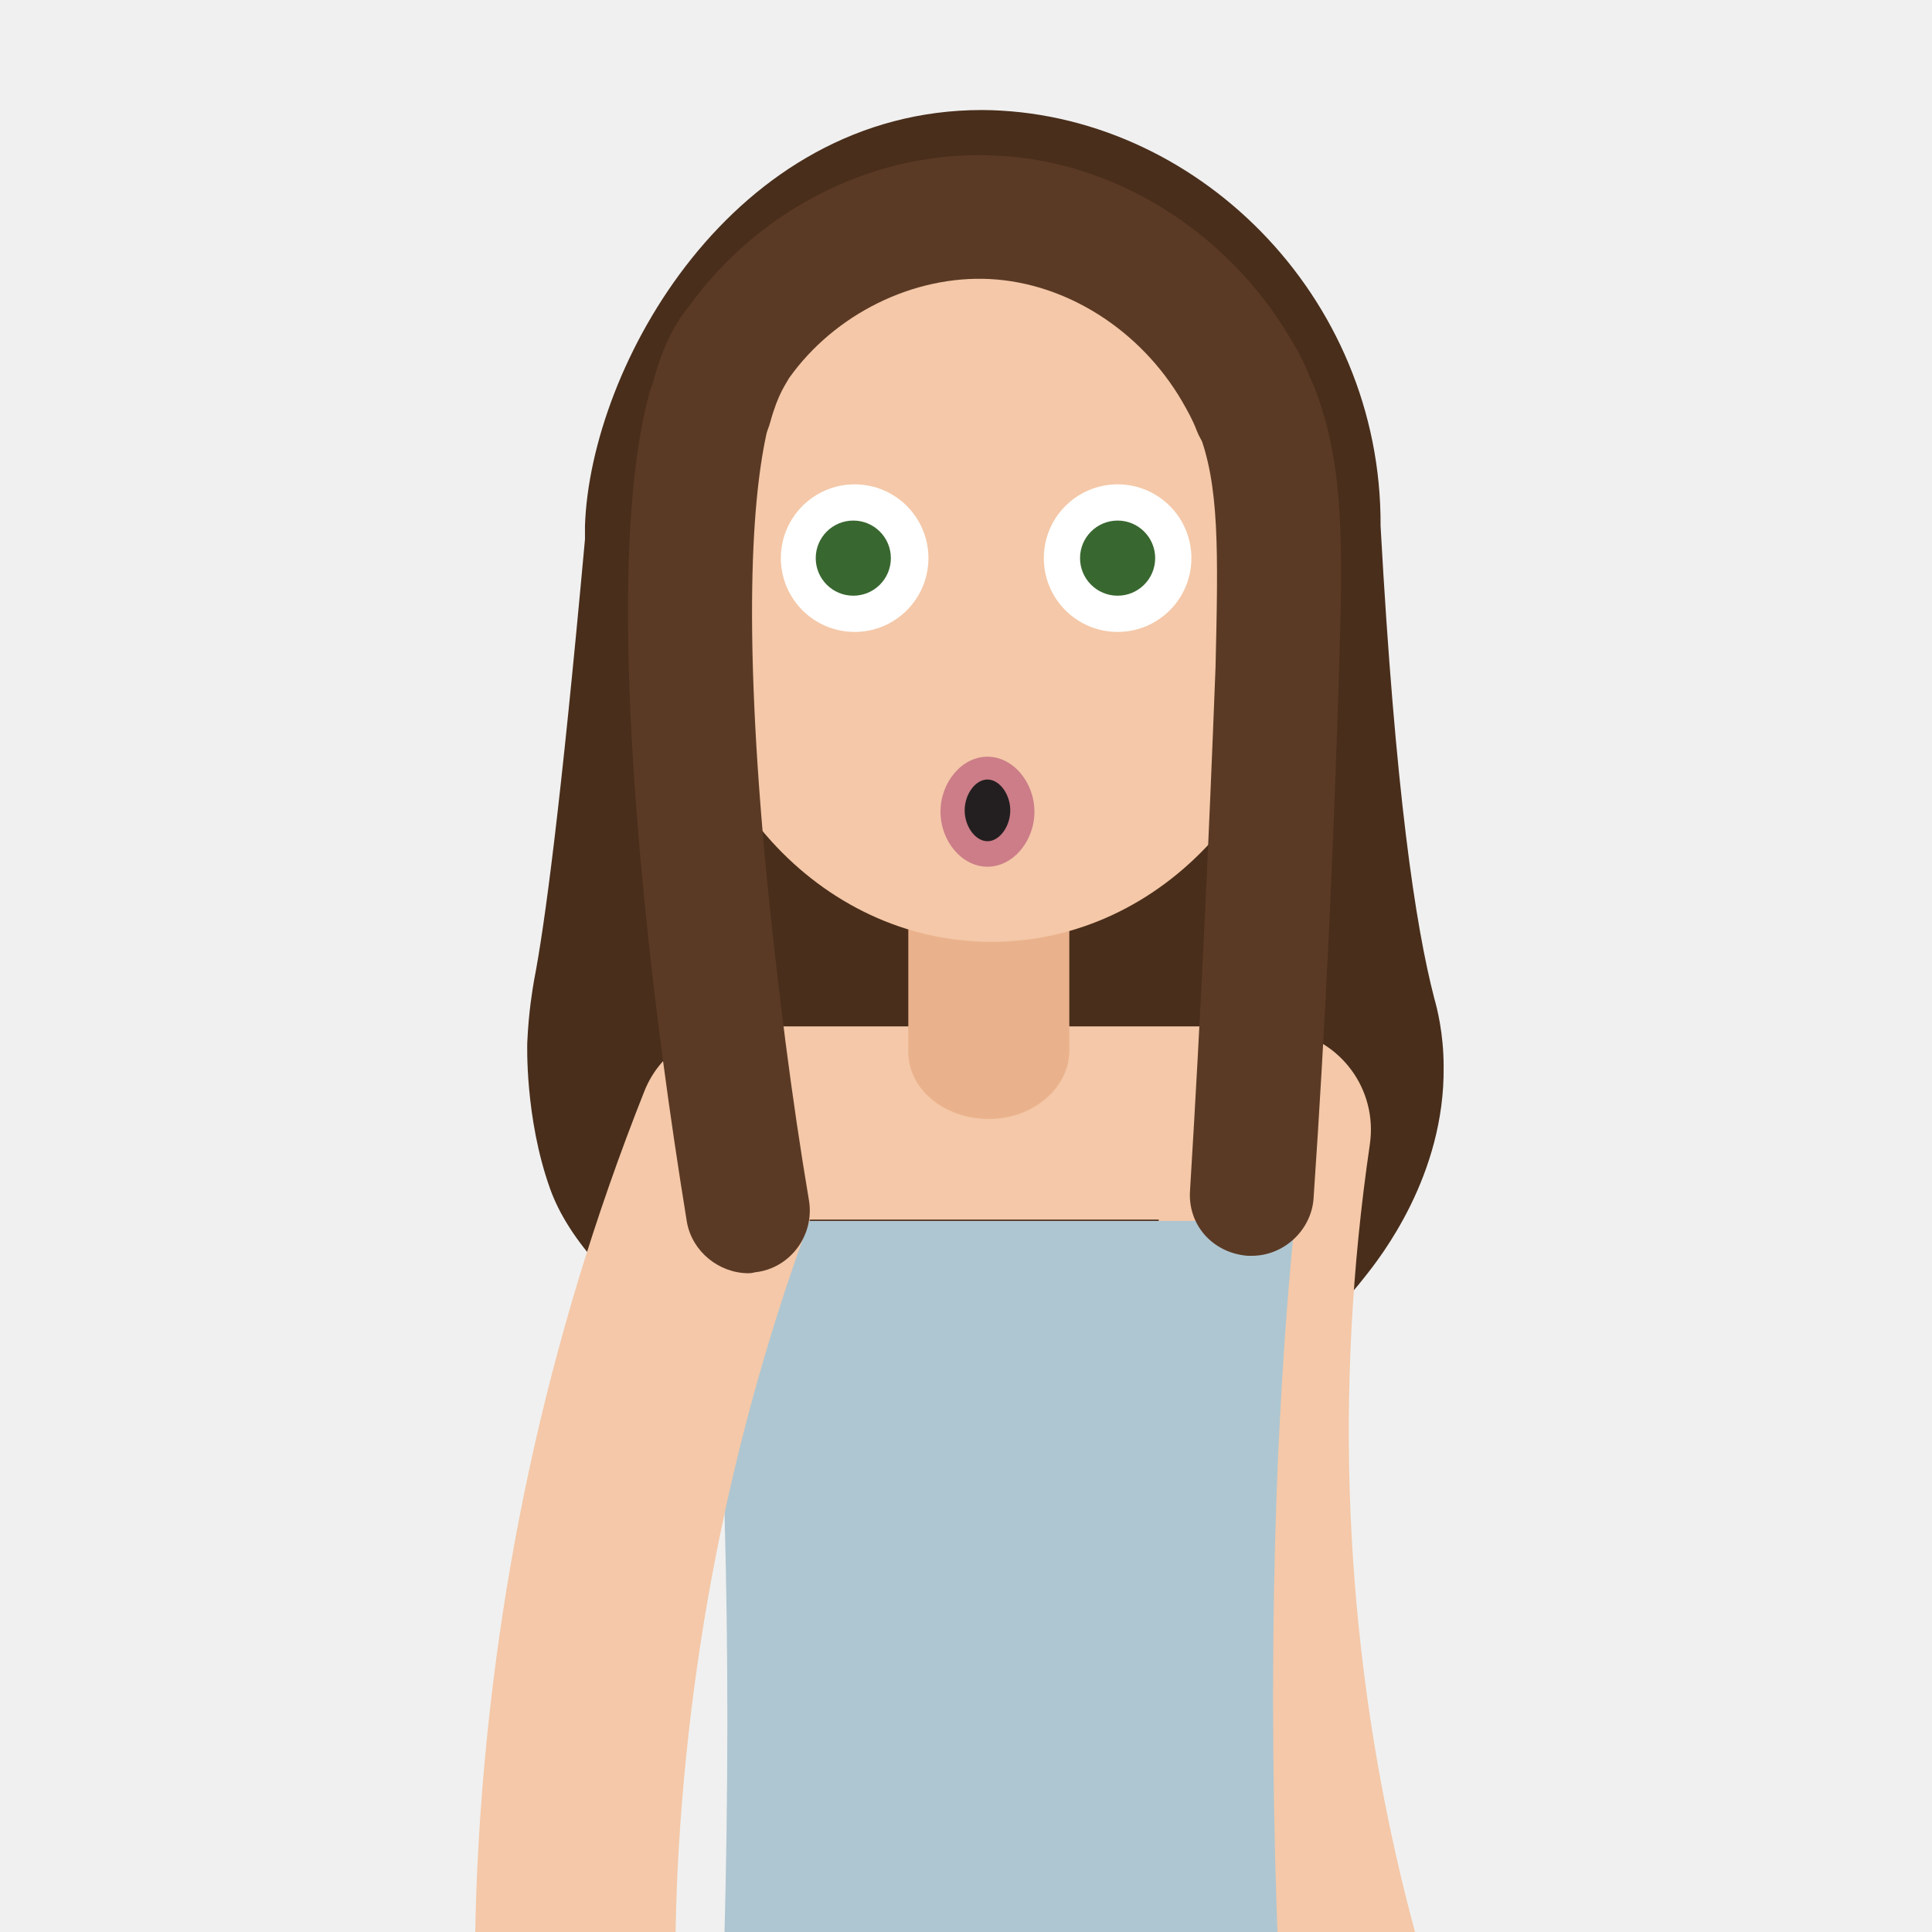
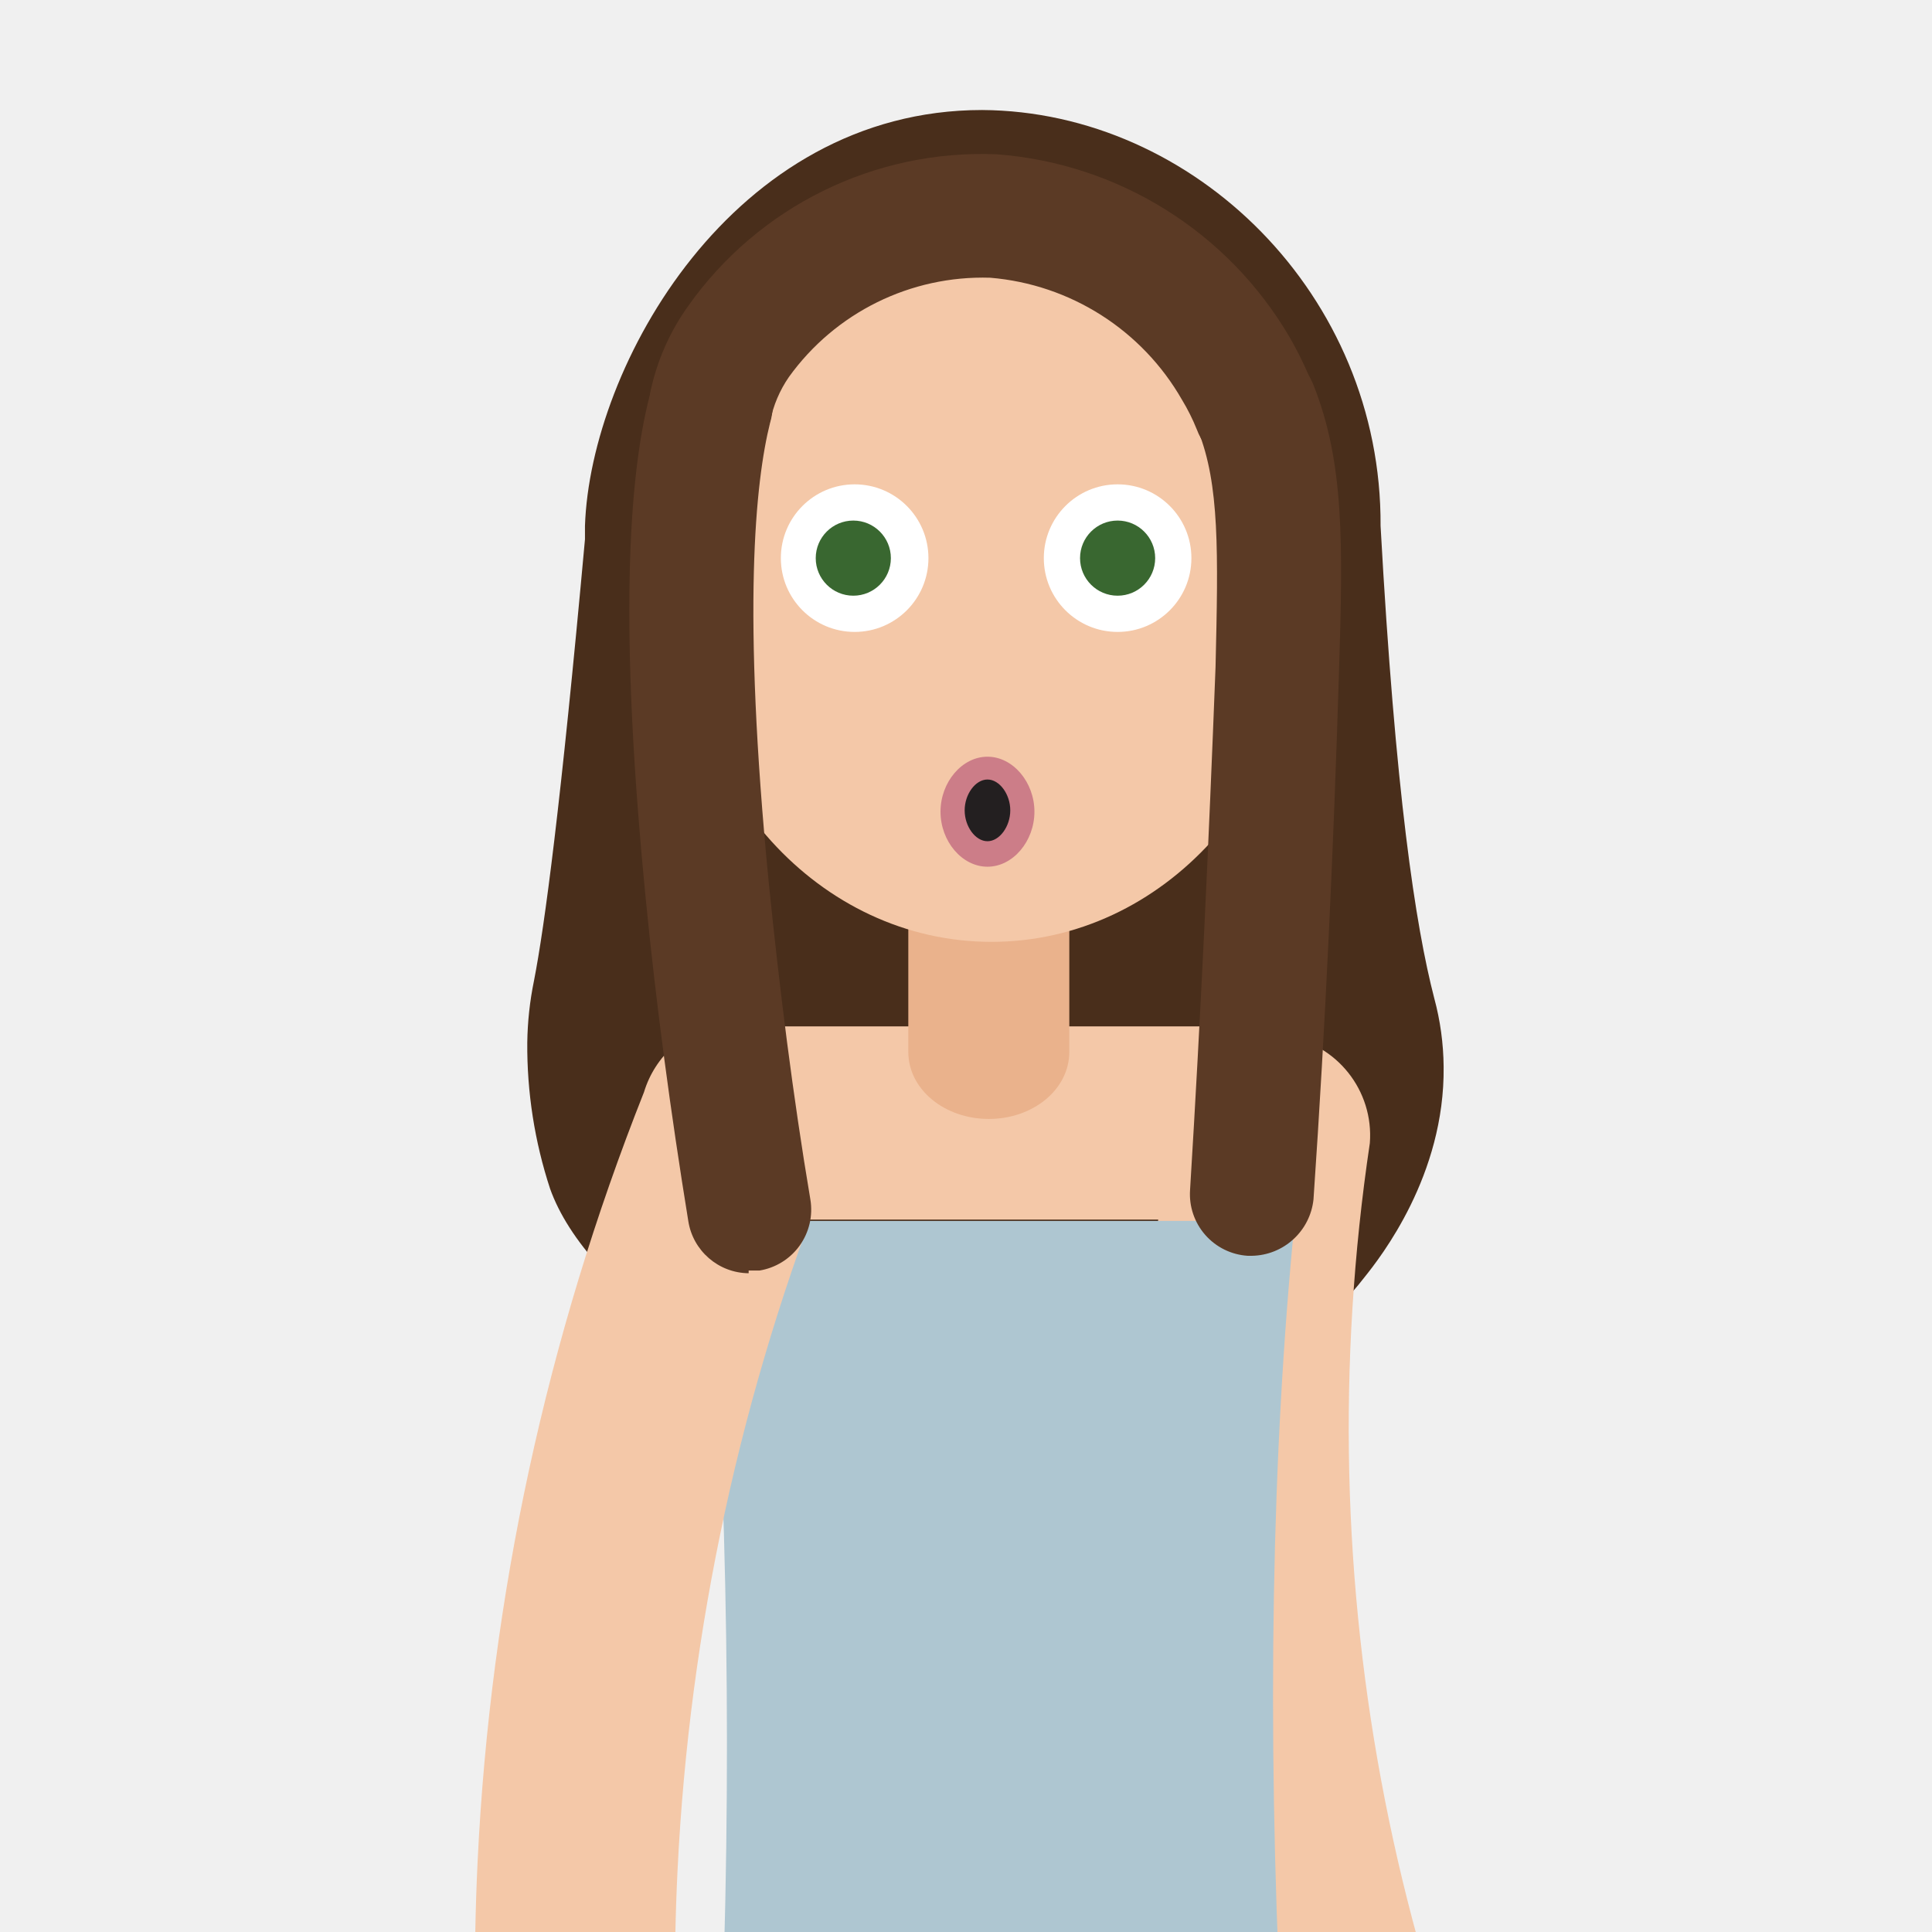
- <svg xmlns="http://www.w3.org/2000/svg" version="1.1" id="Layer_1" x="0px" y="0px" viewBox="0 0 144 144" style="enable-background:new 0 0 144 144;" xml:space="preserve">
-   <style type="text/css">
- 	.st0{fill:#492E1B;}
- 	.st1{fill:#F4C8A8;}
- 	.st2{fill:#AEC6D1;}
- 	.st3{fill:#EAB28C;}
- 	.st4{fill:#231F20;}
- 	.st5{fill:#CC7D88;}
- 	.st6{fill:#FFFFFF;}
- 	.st7{fill:#396730;}
- 	.st8{fill:#5B3A25;}
- </style>
-   <path class="st0" d="M102.9,39.2c1.1,19.9,2.6,29.8,4,35.2c0.2,0.7,0.7,2.6,0.7,5.1c0.1,8.1-4.7,14.2-5.9,15.7  c-9.8,12.7-29.6,11.3-31,11.2C56.1,105.3,43.7,96.2,41,88.6c-1.9-5.3-1.7-10.9-1.7-10.9c0.1-2.3,0.4-4,0.5-4.6  c0.8-4.1,2-13.1,3.8-32.9v-1c0.4-11.9,11-31,29.6-31C89,8.3,103,22,102.9,39.2z" />
-   <path class="st1" d="M114.3,191.2c-2.6,0-5.1-1.3-6.5-3.7c-8.3-14-14.3-28.9-17.9-44.3c-4.7-19.6-5.5-39.8-2.6-60.1  c0.6-4.1,4.4-6.9,8.5-6.3c4.1,0.6,6.9,4.4,6.3,8.5c-2.7,18.4-1.9,36.8,2.3,54.5c3.3,13.9,8.8,27.4,16.3,40.2  c2.1,3.6,0.9,8.2-2.7,10.3C116.9,190.9,115.5,191.2,114.3,191.2z" />
-   <path class="st1" d="M97.3,83.9c-0.3,2.3-0.6,4.6-0.8,7H52.8c-0.2-2.4-0.4-4.7-0.6-7c0-0.5,0.1-3.1,1.6-5.2c1-1.3,2.4-2.2,3.9-2.2  h34C94.9,76.6,97.3,79.9,97.3,83.9L97.3,83.9z" />
-   <path class="st2" d="M96.5,184.3c-0.4,3.1-1.1,7.7-3.8,11.7c-2.9,4.1-6.5,5.3-7.6,5.7c-1.2,0.4-2.4,0.5-3.7,0.5H68.3  c-4.4,0-8.4-2.4-11.3-6.2c-0.5-0.7-4.4-5.9-4.6-13.3c0-0.4,0-1.4,0.1-3.4c0.2-5.8,0.5-9.9,0.7-11.9c0,0,0.1-3.3,0.5-14.2  c0.9-22.6,0.6-43.5-0.8-62.2h43.6c-1.7,17.1-2.1,37.3-1,59.8c0.4,8.3,0.7,16.6,1.3,25C96.8,177,97.1,180.2,96.5,184.3L96.5,184.3z" />
-   <path class="st3" d="M73.7,83.4c-3.3,0-6-2.2-6-5V58c0-2.8,2.7-5,6-5s6,2.2,6,5v20.3C79.7,81.1,77,83.4,73.7,83.4L73.7,83.4z" />
-   <ellipse class="st1" cx="73.9" cy="44.6" rx="23.2" ry="25.6" />
-   <g>
-     <ellipse class="st4" cx="73.6" cy="60.4" rx="2.6" ry="3.2" />
-     <path class="st5" d="M73.6,64.6c-1.9,0-3.5-1.9-3.5-4.1s1.6-4.1,3.5-4.1s3.5,1.9,3.5,4.1S75.5,64.6,73.6,64.6z M73.6,58.1   c-0.9,0-1.7,1.1-1.7,2.3s0.8,2.3,1.7,2.3s1.7-1.1,1.7-2.3S74.5,58.1,73.6,58.1z" />
-   </g>
-   <path class="st1" d="M46.1,187.6c-3.5,0-6.6-2.5-7.3-6c-2.8-14.1-3.9-28.5-3.2-42.9c1-19.7,5.1-38.9,12.4-57.3  c1.5-3.9,5.9-5.7,9.7-4.2c3.9,1.5,5.7,5.9,4.2,9.7c-6.7,16.8-10.5,34.5-11.4,52.5c-0.6,13.2,0.4,26.4,2.9,39.3  c0.8,4.1-1.8,8-5.9,8.8C47.1,187.5,46.6,187.6,46.1,187.6z" />
-   <ellipse class="st6" cx="83.3" cy="41.6" rx="5.5" ry="5.5" />
-   <ellipse class="st6" cx="63.7" cy="41.6" rx="5.5" ry="5.5" />
-   <circle class="st7" cx="63.6" cy="41.6" r="2.8" />
-   <g>
-     <circle class="st7" cx="83.3" cy="41.6" r="2.8" />
-   </g>
-   <g>
-     <path class="st8" d="M93.5,35c-1.9,0-3.6-1.1-4.3-2.9c-0.3-0.8-0.7-1.5-1.1-2.2c-3.1-5.3-8.6-8.8-14.3-9.1   c-5.7-0.3-11.6,2.6-15,7.4c-0.2,0.4-0.8,1.1-1.4,3.3c-0.7,2.5-3.2,4-5.6,3.3c-2.5-0.7-4-3.2-3.3-5.6c0.8-3.4,1.9-5.2,2.8-6.3   c5.3-7.4,14.1-11.8,23-11.3C83,12,91.4,17.2,96.1,25.1c0.7,1.1,1.3,2.3,1.7,3.5c1,2.4-0.2,5-2.6,6C94.7,34.8,94.1,35,93.5,35   L93.5,35z" />
-   </g>
-   <g>
-     <g>
-       <path class="st8" d="M93.5,30.3c1.9,4.9,1.9,10.3,1.6,19.5C94.8,61,94.3,74.2,93.3,89" />
-       <path class="st8" d="M93.3,93.6H93c-2.6-0.2-4.5-2.3-4.3-4.9c0.8-13,1.4-26,1.9-39c0.2-8.6,0.3-13.6-1.3-17.6    c-1-2.4,0.2-5.1,2.6-6c2.4-1,5,0.2,6,2.6c2.3,5.8,2.2,11.8,1.9,21.4c-0.4,13-1,26.2-1.9,39.3C97.7,91.7,95.7,93.6,93.3,93.6z" />
-     </g>
-   </g>
-   <g>
-     <path class="st8" d="M55.8,94.9c-2.2,0-4.2-1.6-4.6-3.8c-1.3-8-2.4-16.1-3.2-24.3c-1.7-17.4-1.6-30.1,0.4-37.5   c0.7-2.5,3.2-4,5.6-3.3s4,3.2,3.3,5.6c-1.1,4.4-2.1,13.9-0.1,34.3c0.8,7.9,1.8,15.9,3.1,23.6c0.4,2.5-1.3,4.9-3.8,5.3   C56.3,94.8,56.1,94.9,55.8,94.9L55.8,94.9z" />
-   </g>
+ <svg xmlns="http://www.w3.org/2000/svg" id="Layer_1" data-name="Layer 1" width="2in" height="2in" viewBox="0 0 144 144">
+   <path d="M102.9,39.2c1.1,19.9,2.6,29.8,4,35.2a20.2,20.2,0,0,1,.7,5.1c.1,8.1-4.7,14.2-5.9,15.7-9.8,12.7-29.6,11.3-31,11.2C56.1,105.3,43.7,96.2,41,88.6a34.1,34.1,0,0,1-1.7-10.9,24.6,24.6,0,0,1,.5-4.6c.8-4.1,2-13.1,3.8-32.9v-1c.4-11.9,11-31,29.6-31C89,8.3,103,22,102.9,39.2Z" fill="#492e1b" />
+   <path d="M114.3,191.2a7.5,7.5,0,0,1-6.5-3.7A158.9,158.9,0,0,1,87.3,83a7.5,7.5,0,0,1,14.8,2.2,143.9,143.9,0,0,0,18.6,94.7,7.5,7.5,0,0,1-6.5,11.3Z" fill="#f4c8a8" />
+   <path d="M97.3,83.9c-.3,2.3-.6,4.6-.8,7H52.8c-.2-2.4-.4-4.7-.6-7a9.2,9.2,0,0,1,1.6-5.2,5,5,0,0,1,3.9-2.2h34c3.1,0,5.5,3.3,5.5,7.3Z" fill="#f4c8a8" />
+   <path d="M96.5,184.3c-.4,3.1-1.1,7.7-3.8,11.7a14.4,14.4,0,0,1-7.6,5.7,12.6,12.6,0,0,1-3.7.5H68.3c-4.4,0-8.4-2.4-11.3-6.2a24.8,24.8,0,0,1-4.6-13.3c0-.4,0-1.4.1-3.4.2-5.8.5-9.9.7-11.9,0,0,.1-3.3.5-14.2A553.6,553.6,0,0,0,52.8,91H96.5c-1.7,17.1-2.1,37.3-1,59.8.4,8.3.7,16.6,1.3,25a36.1,36.1,0,0,1-.2,8.6Z" fill="#aec6d1" />
+   <path d="M73.7,83.4c-3.3,0-6-2.2-6-5V58c0-2.8,2.7-5,6-5s6,2.2,6,5V78.4c0,2.8-2.7,5-6,5Z" fill="#eab28c" />
+   <ellipse cx="73.9" cy="44.6" rx="23.2" ry="25.6" fill="#f4c8a8" />
+   <ellipse cx="73.6" cy="60.4" rx="2.6" ry="3.2" fill="#231f20" />
+   <path d="M73.6,64.6c-1.9,0-3.5-1.9-3.5-4.1s1.6-4.1,3.5-4.1,3.5,1.9,3.5,4.1S75.5,64.6,73.6,64.6Zm0-6.5c-.9,0-1.7,1.1-1.7,2.3s.8,2.3,1.7,2.3,1.7-1.1,1.7-2.3S74.5,58.1,73.6,58.1Z" fill="#cc7d88" />
+   <path d="M46.1,187.6a7.5,7.5,0,0,1-7.3-6,176.1,176.1,0,0,1-3.2-42.9A178.8,178.8,0,0,1,48,81.4a7.5,7.5,0,1,1,13.9,5.5,163.8,163.8,0,0,0-11.4,52.5,161.1,161.1,0,0,0,2.9,39.3,7.5,7.5,0,0,1-5.9,8.8Z" fill="#f4c8a8" />
+   <circle cx="83.3" cy="41.6" r="5.5" fill="#fff" />
+   <circle cx="63.7" cy="41.6" r="5.5" fill="#fff" />
+   <circle cx="63.6" cy="41.6" r="2.8" fill="#396730" />
+   <circle cx="83.3" cy="41.6" r="2.8" fill="#396730" />
+   <path d="M93.5,35A4.6,4.6,0,0,1,89.2,32a15.2,15.2,0,0,0-1.1-2.2,18.2,18.2,0,0,0-14.3-9.1,17.8,17.8,0,0,0-15,7.4,8.9,8.9,0,0,0-1.4,3.3,4.6,4.6,0,0,1-8.9-2.3,17,17,0,0,1,2.8-6.3,26.8,26.8,0,0,1,23-11.3A27.7,27.7,0,0,1,96.1,25.1a26.9,26.9,0,0,1,1.7,3.5,4.6,4.6,0,0,1-2.6,6,4.8,4.8,0,0,1-1.7.4Z" fill="#5b3a25" />
+   <path d="M93.5,30.3c1.9,4.9,1.9,10.3,1.6,19.5C94.8,61,94.3,74.2,93.3,89" fill="#5b3a25" />
+   <path d="M93.3,93.6H93a4.6,4.6,0,0,1-4.3-4.9c.8-13,1.4-26,1.9-39,.2-8.6.3-13.6-1.3-17.6a4.6,4.6,0,0,1,8.6-3.4c2.3,5.8,2.2,11.8,1.9,21.4-.4,13-1,26.2-1.9,39.3A4.7,4.7,0,0,1,93.3,93.6Z" fill="#5b3a25" />
+   <path d="M55.8,94.9A4.6,4.6,0,0,1,51.3,91c-1.3-8-2.4-16.1-3.2-24.3-1.7-17.4-1.6-30.1.4-37.5a4.6,4.6,0,1,1,8.9,2.3c-1.1,4.4-2.1,13.9-.1,34.3.8,7.9,1.8,15.9,3.1,23.6a4.6,4.6,0,0,1-3.8,5.3h-.8Z" fill="#5b3a25" />
</svg>
